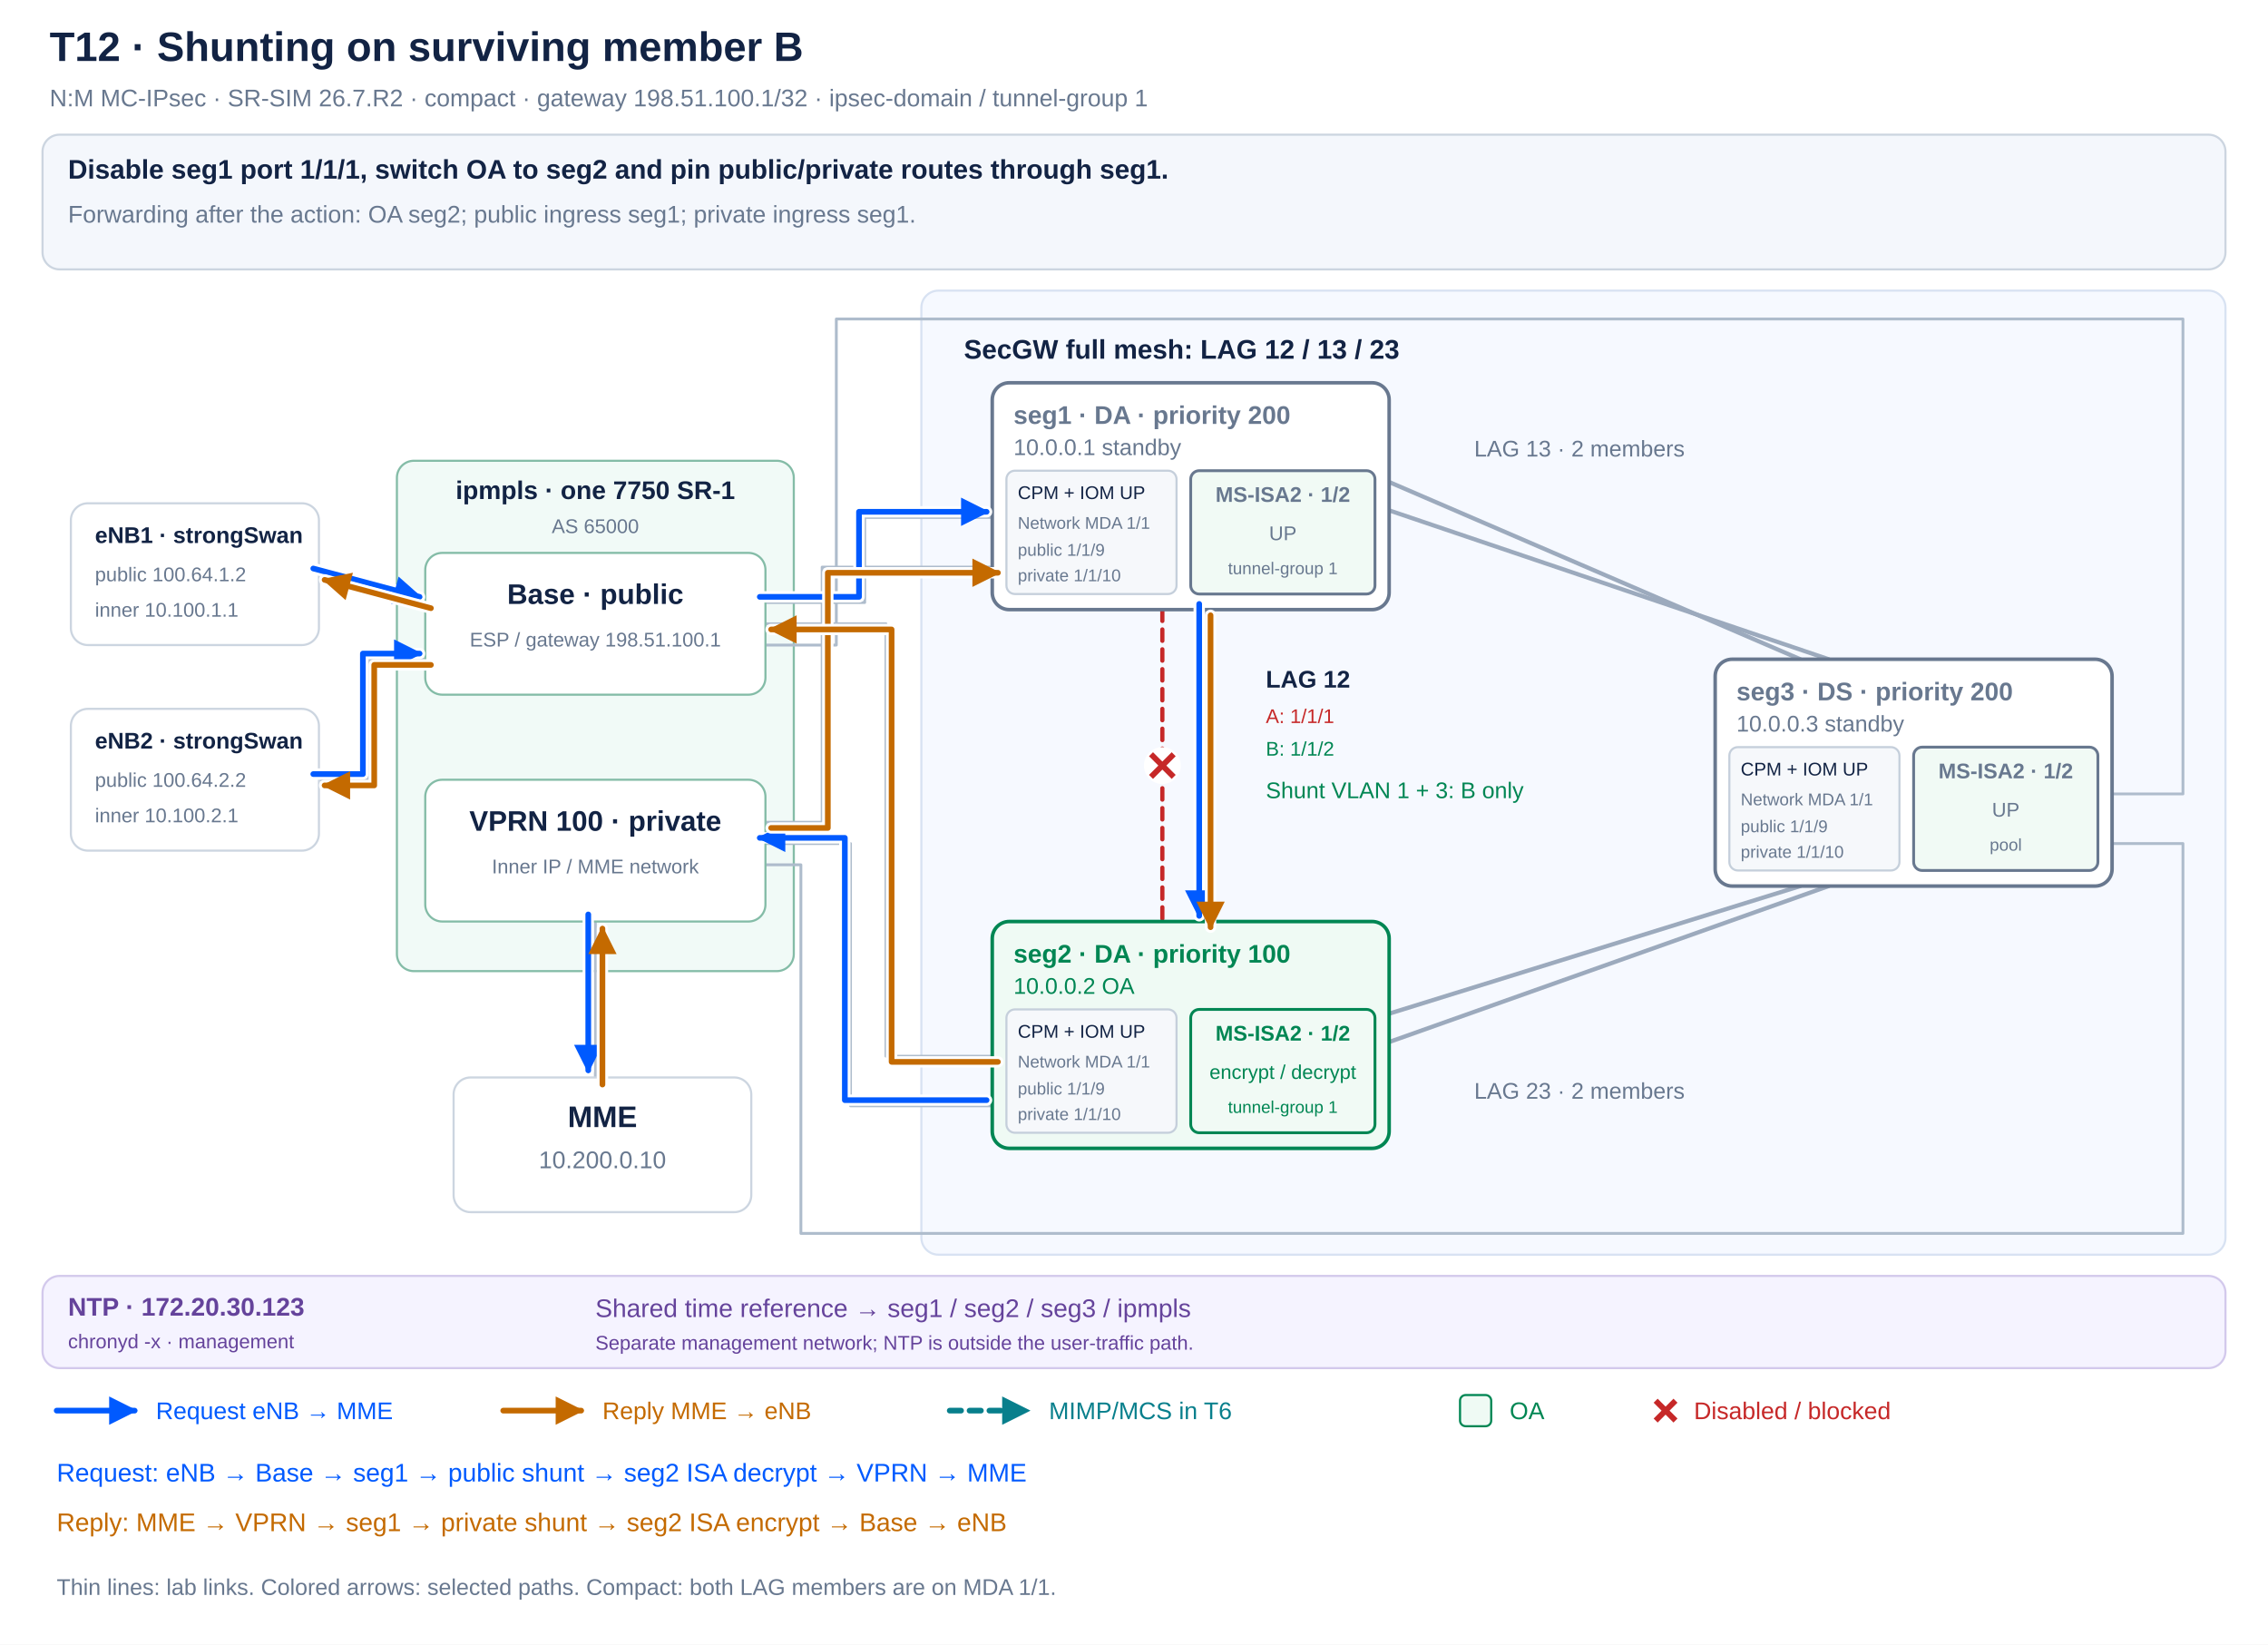
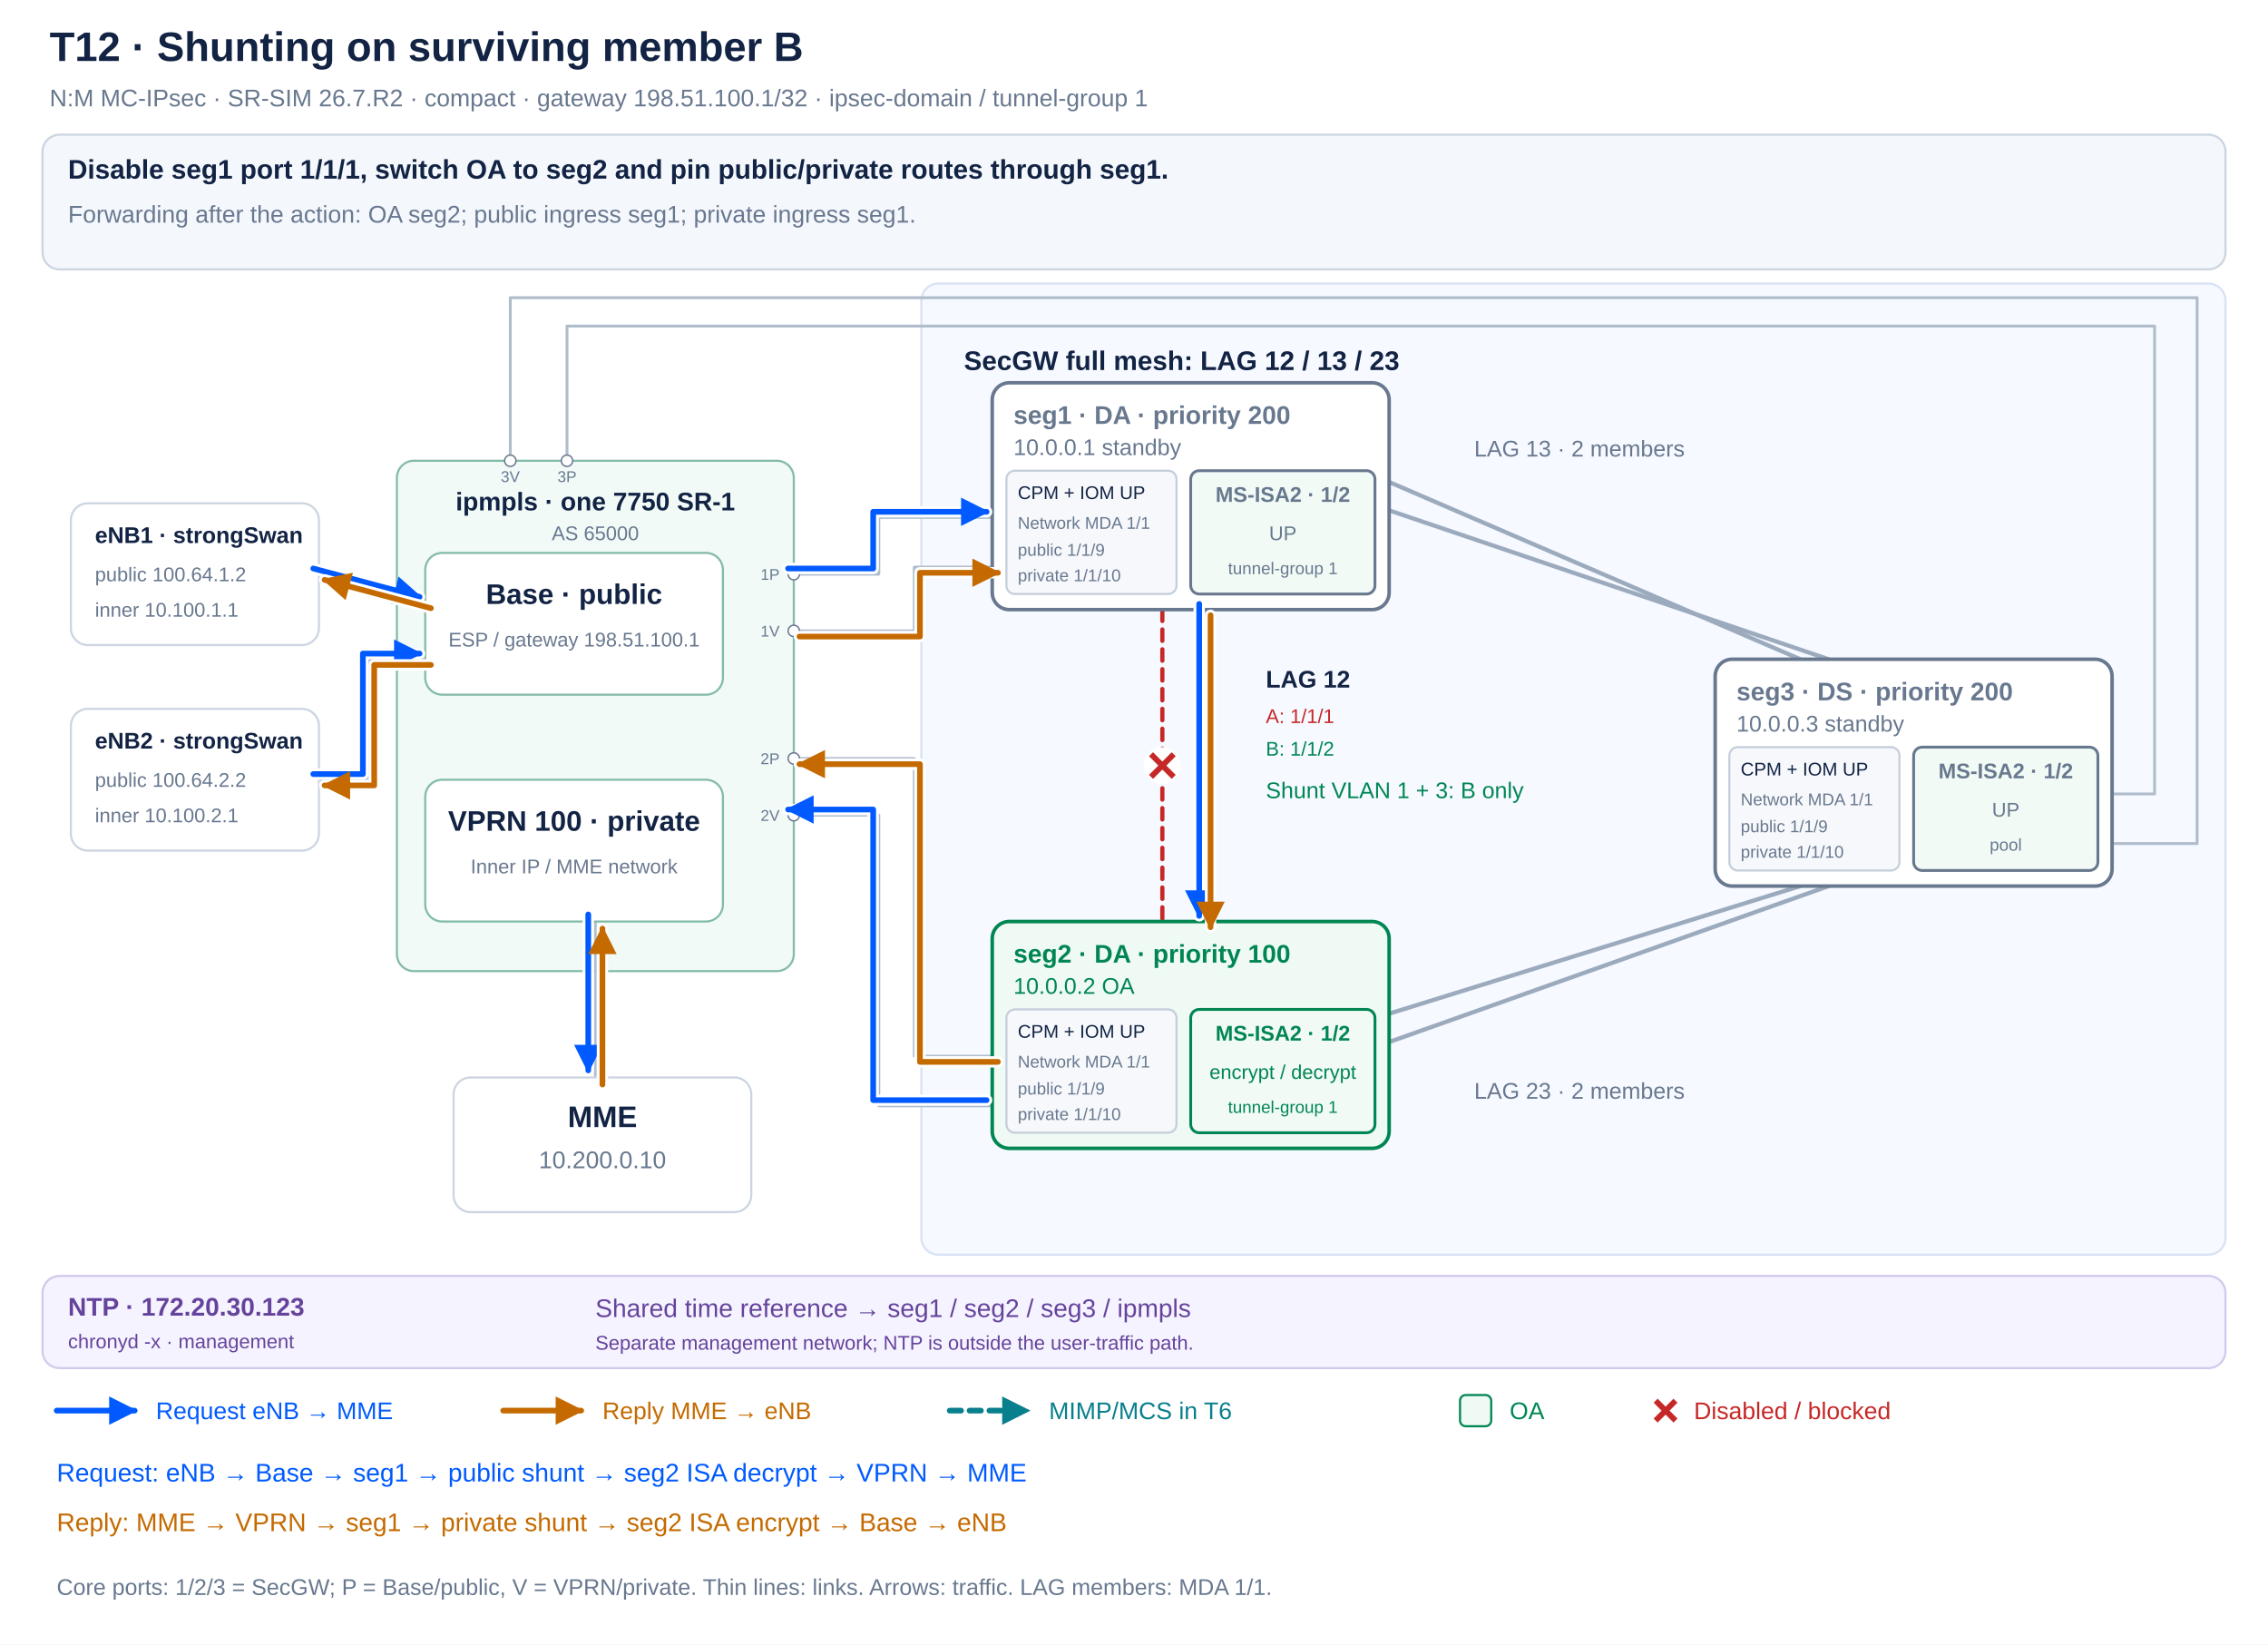
<svg xmlns="http://www.w3.org/2000/svg" width="1600" height="1160" viewBox="0 0 1600 1160" font-family="Arial, sans-serif">
  <defs>
    <marker id="m005aff" viewBox="0 0 10 10" refX="9" refY="5" markerWidth="5" markerHeight="5" orient="auto">
      <path d="M0,0 L10,5 L0,10z" fill="#005aff" />
    </marker>
    <marker id="mc46a00" viewBox="0 0 10 10" refX="9" refY="5" markerWidth="5" markerHeight="5" orient="auto">
      <path d="M0,0 L10,5 L0,10z" fill="#c46a00" />
    </marker>
    <marker id="mc62828" viewBox="0 0 10 10" refX="9" refY="5" markerWidth="5" markerHeight="5" orient="auto">
      <path d="M0,0 L10,5 L0,10z" fill="#c62828" />
    </marker>
    <marker id="m087f8c" viewBox="0 0 10 10" refX="9" refY="5" markerWidth="5" markerHeight="5" orient="auto">
      <path d="M0,0 L10,5 L0,10z" fill="#087f8c" />
    </marker>
  </defs>
  <rect width="1600" height="1160" fill="white" />
  <text x="35" y="43" font-size="29" fill="#122344" text-anchor="start" font-weight="700">T12 · Shunting on surviving member B</text>
  <text x="35" y="75" font-size="17" fill="#68788f" text-anchor="start" font-weight="400">N:M MC-IPsec · SR-SIM 26.7.R2 · compact · gateway 198.51.100.1/32 · ipsec-domain / tunnel-group 1</text>
  <rect x="30" y="95" width="1540" height="95" rx="12" fill="#f4f7fc" stroke="#ccd5e0" stroke-width="1.5" />
  <text x="48" y="126" font-size="19" fill="#122344" text-anchor="start" font-weight="600">Disable seg1 port 1/1/1, switch OA to seg2 and pin public/private routes through seg1.</text>
  <text x="48" y="157" font-size="17" fill="#68788f" text-anchor="start" font-weight="400">Forwarding after the action: OA seg2; public ingress seg1; private ingress seg1.</text>
-   <rect x="650" y="205" width="920" height="680" rx="12" fill="#f6f9ff" stroke="#d8e2f2" stroke-width="1.5" />
-   <text x="680" y="253" font-size="19" fill="#122344" text-anchor="start" font-weight="600">SecGW full mesh: LAG 12 / 13 / 23</text>
+   <rect x="650" y="200" width="920" height="685" rx="12" fill="#f6f9ff" stroke="#d8e2f2" stroke-width="1.5" />
+   <text x="680" y="261" font-size="19" fill="#122344" text-anchor="start" font-weight="600">SecGW full mesh: LAG 12 / 13 / 23</text>
  <rect x="280" y="325" width="280" height="360" rx="12" fill="#f1faf7" stroke="#84bca7" stroke-width="1.5" />
-   <text x="420" y="352" font-size="18" fill="#122344" text-anchor="middle" font-weight="600">ipmpls · one 7750 SR-1</text>
-   <text x="420" y="376" font-size="14" fill="#68788f" text-anchor="middle" font-weight="400">AS 65000</text>
-   <polyline points="540,425 610,425 610,365 700,365" fill="none" stroke="#aebccc" stroke-width="2" stroke-linejoin="round" stroke-linecap="round" />
-   <polyline points="540,580 580,580 580,400 700,400" fill="none" stroke="#aebccc" stroke-width="2" stroke-linejoin="round" stroke-linecap="round" />
-   <polyline points="540,440 625,440 625,745 700,745" fill="none" stroke="#aebccc" stroke-width="2" stroke-linejoin="round" stroke-linecap="round" />
-   <polyline points="540,595 600,595 600,780 700,780" fill="none" stroke="#aebccc" stroke-width="2" stroke-linejoin="round" stroke-linecap="round" />
-   <polyline points="540,455 590,455 590,225 1540,225 1540,560 1490,560" fill="none" stroke="#aebccc" stroke-width="2" stroke-linejoin="round" stroke-linecap="round" />
-   <polyline points="540,610 565,610 565,870 1540,870 1540,595 1490,595" fill="none" stroke="#aebccc" stroke-width="2" stroke-linejoin="round" stroke-linecap="round" />
+   <text x="420" y="360" font-size="18" fill="#122344" text-anchor="middle" font-weight="600">ipmpls · one 7750 SR-1</text>
+   <text x="420" y="381" font-size="14" fill="#68788f" text-anchor="middle" font-weight="400">AS 65000</text>
+   <polyline points="560,405 620,405 620,365 700,365" fill="none" stroke="#aebccc" stroke-width="2" stroke-linejoin="round" stroke-linecap="round" />
+   <polyline points="560,445 645,445 645,400 700,400" fill="none" stroke="#aebccc" stroke-width="2" stroke-linejoin="round" stroke-linecap="round" />
+   <polyline points="560,535 645,535 645,745 700,745" fill="none" stroke="#aebccc" stroke-width="2" stroke-linejoin="round" stroke-linecap="round" />
+   <polyline points="560,575 620,575 620,780 700,780" fill="none" stroke="#aebccc" stroke-width="2" stroke-linejoin="round" stroke-linecap="round" />
+   <polyline points="400,325 400,230 1520,230 1520,560 1490,560" fill="none" stroke="#aebccc" stroke-width="2" stroke-linejoin="round" stroke-linecap="round" />
+   <polyline points="360,325 360,210 1550,210 1550,595 1490,595" fill="none" stroke="#aebccc" stroke-width="2" stroke-linejoin="round" stroke-linecap="round" />
  <polyline points="225,405 300,425" fill="none" stroke="#b4bfce" stroke-width="2" stroke-linejoin="round" stroke-linecap="round" />
  <polyline points="225,550 260,550 260,465 300,465" fill="none" stroke="#b4bfce" stroke-width="2" stroke-linejoin="round" stroke-linecap="round" />
  <polyline points="420,650 420,760" fill="none" stroke="#b4bfce" stroke-width="2" stroke-linejoin="round" stroke-linecap="round" />
  <polyline points="820,430 820,650" fill="none" stroke="#c62828" stroke-width="3" stroke-linejoin="round" stroke-linecap="round" stroke-dasharray="8 6" />
  <circle cx="820.0" cy="540.0" r="13" fill="white" />
  <path d="M812.0,532.0 L828.0,548.0 M812.0,548.0 L828.0,532.0" stroke="#c62828" stroke-width="4" />
  <polyline points="850,430 850,650" fill="none" stroke="#9caabd" stroke-width="3" stroke-linejoin="round" stroke-linecap="round" />
  <polyline points="980,340 1270,465" fill="none" stroke="#9caabd" stroke-width="3" stroke-linejoin="round" stroke-linecap="round" />
  <polyline points="980,360 1290,465" fill="none" stroke="#9caabd" stroke-width="3" stroke-linejoin="round" stroke-linecap="round" />
  <polyline points="980,715 1270,625" fill="none" stroke="#9caabd" stroke-width="3" stroke-linejoin="round" stroke-linecap="round" />
  <polyline points="980,735 1290,625" fill="none" stroke="#9caabd" stroke-width="3" stroke-linejoin="round" stroke-linecap="round" />
-   <rect x="300" y="390" width="240" height="100" rx="12" fill="white" stroke="#84bca7" stroke-width="1.5" />
-   <text x="420" y="426" font-size="20" fill="#122344" text-anchor="middle" font-weight="600">Base · public</text>
-   <text x="420" y="456" font-size="14" fill="#68788f" text-anchor="middle" font-weight="400">ESP / gateway 198.51.100.1</text>
-   <rect x="300" y="550" width="240" height="100" rx="12" fill="white" stroke="#84bca7" stroke-width="1.5" />
-   <text x="420" y="586" font-size="20" fill="#122344" text-anchor="middle" font-weight="600">VPRN 100 · private</text>
-   <text x="420" y="616" font-size="14" fill="#68788f" text-anchor="middle" font-weight="400">Inner IP / MME network</text>
+   <rect x="300" y="390" width="210" height="100" rx="12" fill="white" stroke="#84bca7" stroke-width="1.5" />
+   <text x="405" y="426" font-size="20" fill="#122344" text-anchor="middle" font-weight="600">Base · public</text>
+   <text x="405" y="456" font-size="14" fill="#68788f" text-anchor="middle" font-weight="400">ESP / gateway 198.51.100.1</text>
+   <rect x="300" y="550" width="210" height="100" rx="12" fill="white" stroke="#84bca7" stroke-width="1.5" />
+   <text x="405" y="586" font-size="20" fill="#122344" text-anchor="middle" font-weight="600">VPRN 100 · private</text>
+   <text x="405" y="616" font-size="14" fill="#68788f" text-anchor="middle" font-weight="400">Inner IP / MME network</text>
+   <circle cx="560" cy="405" r="4" fill="white" stroke="#68788f" />
+   <text x="550" y="409" font-size="11" fill="#68788f" text-anchor="end" font-weight="400">1P</text>
+   <circle cx="560" cy="445" r="4" fill="white" stroke="#68788f" />
+   <text x="550" y="449" font-size="11" fill="#68788f" text-anchor="end" font-weight="400">1V</text>
+   <circle cx="560" cy="535" r="4" fill="white" stroke="#68788f" />
+   <text x="550" y="539" font-size="11" fill="#68788f" text-anchor="end" font-weight="400">2P</text>
+   <circle cx="560" cy="575" r="4" fill="white" stroke="#68788f" />
+   <text x="550" y="579" font-size="11" fill="#68788f" text-anchor="end" font-weight="400">2V</text>
+   <circle cx="400" cy="325" r="4" fill="white" stroke="#68788f" />
+   <text x="400" y="340" font-size="11" fill="#68788f" text-anchor="middle" font-weight="400">3P</text>
+   <circle cx="360" cy="325" r="4" fill="white" stroke="#68788f" />
+   <text x="360" y="340" font-size="11" fill="#68788f" text-anchor="middle" font-weight="400">3V</text>
  <rect x="50" y="355" width="175" height="100" rx="12" fill="white" stroke="#ccd5e0" stroke-width="1.5" />
  <text x="67" y="383" font-size="16" fill="#122344" text-anchor="start" font-weight="600">eNB1 · strongSwan</text>
  <text x="67" y="410" font-size="14" fill="#68788f" text-anchor="start" font-weight="400">public 100.64.1.2</text>
  <text x="67" y="435" font-size="14" fill="#68788f" text-anchor="start" font-weight="400">inner 10.100.1.1</text>
  <rect x="50" y="500" width="175" height="100" rx="12" fill="white" stroke="#ccd5e0" stroke-width="1.5" />
  <text x="67" y="528" font-size="16" fill="#122344" text-anchor="start" font-weight="600">eNB2 · strongSwan</text>
  <text x="67" y="555" font-size="14" fill="#68788f" text-anchor="start" font-weight="400">public 100.64.2.2</text>
  <text x="67" y="580" font-size="14" fill="#68788f" text-anchor="start" font-weight="400">inner 10.100.2.1</text>
  <rect x="320" y="760" width="210" height="95" rx="12" fill="white" stroke="#ccd5e0" stroke-width="1.5" />
  <text x="425" y="795" font-size="21" fill="#122344" text-anchor="middle" font-weight="600">MME</text>
  <text x="425" y="824" font-size="17" fill="#68788f" text-anchor="middle" font-weight="400">10.200.0.10</text>
  <rect x="700" y="270" width="280" height="160" rx="12" fill="white" stroke="#68788f" stroke-width="2.5" />
  <text x="715" y="299" font-size="18" fill="#68788f" text-anchor="start" font-weight="600">seg1 · DA · priority 200</text>
  <text x="715" y="321" font-size="16" fill="#68788f" text-anchor="start" font-weight="400">10.0.0.1     standby</text>
  <rect x="710" y="332" width="120" height="87" rx="6" fill="#f6f8fb" stroke="#c5cfdb" stroke-width="1.5" />
  <text x="718" y="352" font-size="13" fill="#122344" text-anchor="start" font-weight="400">CPM + IOM UP</text>
  <text x="718" y="373" font-size="12" fill="#68788f" text-anchor="start" font-weight="400">Network MDA 1/1</text>
  <text x="718" y="392" font-size="12" fill="#68788f" text-anchor="start" font-weight="400">public 1/1/9</text>
  <text x="718" y="410" font-size="12" fill="#68788f" text-anchor="start" font-weight="400">private 1/1/10</text>
  <rect x="840" y="332" width="130" height="87" rx="6" fill="#f1faf5" stroke="#68788f" stroke-width="2" />
  <text x="905" y="354" font-size="15" fill="#68788f" text-anchor="middle" font-weight="600">MS-ISA2 · 1/2</text>
  <text x="905" y="381" font-size="14" fill="#68788f" text-anchor="middle" font-weight="400">UP</text>
  <text x="905" y="405" font-size="12" fill="#68788f" text-anchor="middle" font-weight="400">tunnel-group 1</text>
  <rect x="700" y="650" width="280" height="160" rx="12" fill="#effaf4" stroke="#008653" stroke-width="2.5" />
  <text x="715" y="679" font-size="18" fill="#008653" text-anchor="start" font-weight="600">seg2 · DA · priority 100</text>
  <text x="715" y="701" font-size="16" fill="#008653" text-anchor="start" font-weight="400">10.0.0.2     OA</text>
  <rect x="710" y="712" width="120" height="87" rx="6" fill="#f6f8fb" stroke="#c5cfdb" stroke-width="1.5" />
  <text x="718" y="732" font-size="13" fill="#122344" text-anchor="start" font-weight="400">CPM + IOM UP</text>
  <text x="718" y="753" font-size="12" fill="#68788f" text-anchor="start" font-weight="400">Network MDA 1/1</text>
  <text x="718" y="772" font-size="12" fill="#68788f" text-anchor="start" font-weight="400">public 1/1/9</text>
  <text x="718" y="790" font-size="12" fill="#68788f" text-anchor="start" font-weight="400">private 1/1/10</text>
  <rect x="840" y="712" width="130" height="87" rx="6" fill="#f1faf5" stroke="#008653" stroke-width="2" />
  <text x="905" y="734" font-size="15" fill="#008653" text-anchor="middle" font-weight="600">MS-ISA2 · 1/2</text>
  <text x="905" y="761" font-size="14" fill="#008653" text-anchor="middle" font-weight="400">encrypt / decrypt</text>
  <text x="905" y="785" font-size="12" fill="#008653" text-anchor="middle" font-weight="400">tunnel-group 1</text>
  <rect x="1210" y="465" width="280" height="160" rx="12" fill="white" stroke="#68788f" stroke-width="2.5" />
  <text x="1225" y="494" font-size="18" fill="#68788f" text-anchor="start" font-weight="600">seg3 · DS · priority 200</text>
  <text x="1225" y="516" font-size="16" fill="#68788f" text-anchor="start" font-weight="400">10.0.0.3     standby</text>
  <rect x="1220" y="527" width="120" height="87" rx="6" fill="#f6f8fb" stroke="#c5cfdb" stroke-width="1.5" />
  <text x="1228" y="547" font-size="13" fill="#122344" text-anchor="start" font-weight="400">CPM + IOM UP</text>
  <text x="1228" y="568" font-size="12" fill="#68788f" text-anchor="start" font-weight="400">Network MDA 1/1</text>
  <text x="1228" y="587" font-size="12" fill="#68788f" text-anchor="start" font-weight="400">public 1/1/9</text>
  <text x="1228" y="605" font-size="12" fill="#68788f" text-anchor="start" font-weight="400">private 1/1/10</text>
  <rect x="1350" y="527" width="130" height="87" rx="6" fill="#f1faf5" stroke="#68788f" stroke-width="2" />
  <text x="1415" y="549" font-size="15" fill="#68788f" text-anchor="middle" font-weight="600">MS-ISA2 · 1/2</text>
  <text x="1415" y="576" font-size="14" fill="#68788f" text-anchor="middle" font-weight="400">UP</text>
  <text x="1415" y="600" font-size="12" fill="#68788f" text-anchor="middle" font-weight="400">pool</text>
  <polyline points="221,401 296,421" fill="none" stroke="white" stroke-width="8" stroke-linejoin="round" stroke-linecap="round" />
  <polyline points="221,401 296,421" fill="none" stroke="#005aff" stroke-width="4" stroke-linejoin="round" stroke-linecap="round" marker-end="url(#m005aff)" />
  <polyline points="221,546 256,546 256,461 296,461" fill="none" stroke="white" stroke-width="8" stroke-linejoin="round" stroke-linecap="round" />
  <polyline points="221,546 256,546 256,461 296,461" fill="none" stroke="#005aff" stroke-width="4" stroke-linejoin="round" stroke-linecap="round" marker-end="url(#m005aff)" />
-   <polyline points="536,421 606,421 606,361 696,361" fill="none" stroke="white" stroke-width="8" stroke-linejoin="round" stroke-linecap="round" />
-   <polyline points="536,421 606,421 606,361 696,361" fill="none" stroke="#005aff" stroke-width="4" stroke-linejoin="round" stroke-linecap="round" marker-end="url(#m005aff)" />
+   <polyline points="556,401 616,401 616,361 696,361" fill="none" stroke="white" stroke-width="8" stroke-linejoin="round" stroke-linecap="round" />
+   <polyline points="556,401 616,401 616,361 696,361" fill="none" stroke="#005aff" stroke-width="4" stroke-linejoin="round" stroke-linecap="round" marker-end="url(#m005aff)" />
  <polyline points="846,426 846,646" fill="none" stroke="white" stroke-width="8" stroke-linejoin="round" stroke-linecap="round" />
  <polyline points="846,426 846,646" fill="none" stroke="#005aff" stroke-width="4" stroke-linejoin="round" stroke-linecap="round" marker-end="url(#m005aff)" />
-   <polyline points="696,776 596,776 596,591 536,591" fill="none" stroke="white" stroke-width="8" stroke-linejoin="round" stroke-linecap="round" />
-   <polyline points="696,776 596,776 596,591 536,591" fill="none" stroke="#005aff" stroke-width="4" stroke-linejoin="round" stroke-linecap="round" marker-end="url(#m005aff)" />
+   <polyline points="696,776 616,776 616,571 556,571" fill="none" stroke="white" stroke-width="8" stroke-linejoin="round" stroke-linecap="round" />
+   <polyline points="696,776 616,776 616,571 556,571" fill="none" stroke="#005aff" stroke-width="4" stroke-linejoin="round" stroke-linecap="round" marker-end="url(#m005aff)" />
  <polyline points="415,645 415,755" fill="none" stroke="white" stroke-width="8" stroke-linejoin="round" stroke-linecap="round" />
  <polyline points="415,645 415,755" fill="none" stroke="#005aff" stroke-width="4" stroke-linejoin="round" stroke-linecap="round" marker-end="url(#m005aff)" />
  <polyline points="425,765 425,655" fill="none" stroke="white" stroke-width="8" stroke-linejoin="round" stroke-linecap="round" />
  <polyline points="425,765 425,655" fill="none" stroke="#c46a00" stroke-width="4" stroke-linejoin="round" stroke-linecap="round" marker-end="url(#mc46a00)" />
-   <polyline points="544,584 584,584 584,404 704,404" fill="none" stroke="white" stroke-width="8" stroke-linejoin="round" stroke-linecap="round" />
-   <polyline points="544,584 584,584 584,404 704,404" fill="none" stroke="#c46a00" stroke-width="4" stroke-linejoin="round" stroke-linecap="round" marker-end="url(#mc46a00)" />
+   <polyline points="564,449 649,449 649,404 704,404" fill="none" stroke="white" stroke-width="8" stroke-linejoin="round" stroke-linecap="round" />
+   <polyline points="564,449 649,449 649,404 704,404" fill="none" stroke="#c46a00" stroke-width="4" stroke-linejoin="round" stroke-linecap="round" marker-end="url(#mc46a00)" />
  <polyline points="854,434 854,654" fill="none" stroke="white" stroke-width="8" stroke-linejoin="round" stroke-linecap="round" />
  <polyline points="854,434 854,654" fill="none" stroke="#c46a00" stroke-width="4" stroke-linejoin="round" stroke-linecap="round" marker-end="url(#mc46a00)" />
-   <polyline points="704,749 629,749 629,444 544,444" fill="none" stroke="white" stroke-width="8" stroke-linejoin="round" stroke-linecap="round" />
-   <polyline points="704,749 629,749 629,444 544,444" fill="none" stroke="#c46a00" stroke-width="4" stroke-linejoin="round" stroke-linecap="round" marker-end="url(#mc46a00)" />
+   <polyline points="704,749 649,749 649,539 564,539" fill="none" stroke="white" stroke-width="8" stroke-linejoin="round" stroke-linecap="round" />
+   <polyline points="704,749 649,749 649,539 564,539" fill="none" stroke="#c46a00" stroke-width="4" stroke-linejoin="round" stroke-linecap="round" marker-end="url(#mc46a00)" />
  <polyline points="304,429 229,409" fill="none" stroke="white" stroke-width="8" stroke-linejoin="round" stroke-linecap="round" />
  <polyline points="304,429 229,409" fill="none" stroke="#c46a00" stroke-width="4" stroke-linejoin="round" stroke-linecap="round" marker-end="url(#mc46a00)" />
  <polyline points="304,469 264,469 264,554 229,554" fill="none" stroke="white" stroke-width="8" stroke-linejoin="round" stroke-linecap="round" />
  <polyline points="304,469 264,469 264,554 229,554" fill="none" stroke="#c46a00" stroke-width="4" stroke-linejoin="round" stroke-linecap="round" marker-end="url(#mc46a00)" />
  <text x="893" y="485" font-size="17" fill="#122344" text-anchor="start" font-weight="600">LAG 12</text>
  <text x="893" y="510" font-size="14" fill="#c62828" text-anchor="start" font-weight="400">A: 1/1/1</text>
  <text x="893" y="533" font-size="14" fill="#008653" text-anchor="start" font-weight="400">B: 1/1/2</text>
  <text x="1040" y="322" font-size="16" fill="#68788f" text-anchor="start" font-weight="400">LAG 13 · 2 members</text>
  <text x="1040" y="775" font-size="16" fill="#68788f" text-anchor="start" font-weight="400">LAG 23 · 2 members</text>
  <text x="893" y="563" font-size="16" fill="#008653" text-anchor="start" font-weight="400">Shunt VLAN 1 + 3: B only</text>
  <rect x="30" y="900" width="1540" height="65" rx="12" fill="#f5f3ff" stroke="#d3c9ec" stroke-width="1.5" />
  <text x="48" y="928" font-size="18" fill="#65439b" text-anchor="start" font-weight="600">NTP · 172.20.30.123</text>
  <text x="48" y="951" font-size="14" fill="#65439b" text-anchor="start" font-weight="400">chronyd -x · management</text>
  <text x="420" y="929" font-size="18" fill="#65439b" text-anchor="start" font-weight="400">Shared time reference → seg1 / seg2 / seg3 / ipmpls</text>
  <text x="420" y="952" font-size="14" fill="#65439b" text-anchor="start" font-weight="400">Separate management network; NTP is outside the user-traffic path.</text>
  <polyline points="40,995 95,995" fill="none" stroke="#005aff" stroke-width="4" stroke-linejoin="round" stroke-linecap="round" marker-end="url(#m005aff)" />
  <text x="110" y="1001" font-size="17" fill="#005aff" text-anchor="start" font-weight="400">Request eNB → MME</text>
  <polyline points="355,995 410,995" fill="none" stroke="#c46a00" stroke-width="4" stroke-linejoin="round" stroke-linecap="round" marker-end="url(#mc46a00)" />
  <text x="425" y="1001" font-size="17" fill="#c46a00" text-anchor="start" font-weight="400">Reply MME → eNB</text>
  <polyline points="670,995 725,995" fill="none" stroke="#087f8c" stroke-width="4" stroke-linejoin="round" stroke-linecap="round" stroke-dasharray="8 6" marker-end="url(#m087f8c)" />
  <text x="740" y="1001" font-size="17" fill="#087f8c" text-anchor="start" font-weight="400">MIMP/MCS in T6</text>
  <rect x="1030" y="984" width="22" height="22" rx="4" fill="#effaf4" stroke="#008653" stroke-width="1.5" />
  <text x="1065" y="1001" font-size="17" fill="#008653" text-anchor="start" font-weight="400">OA</text>
  <circle cx="1175" cy="995" r="12" fill="white" />
  <path d="M1168,988 L1182,1002 M1168,1002 L1182,988" stroke="#c62828" stroke-width="4" />
  <text x="1195" y="1001" font-size="17" fill="#c62828" text-anchor="start" font-weight="400">Disabled / blocked</text>
  <text x="40" y="1045" font-size="18" fill="#005aff" text-anchor="start" font-weight="400">Request: eNB → Base → seg1 → public shunt → seg2 ISA decrypt → VPRN → MME</text>
  <text x="40" y="1080" font-size="18" fill="#c46a00" text-anchor="start" font-weight="400">Reply: MME → VPRN → seg1 → private shunt → seg2 ISA encrypt → Base → eNB</text>
-   <text x="40" y="1125" font-size="16" fill="#68788f" text-anchor="start" font-weight="400">Thin lines: lab links. Colored arrows: selected paths. Compact: both LAG members are on MDA 1/1.</text>
+   <text x="40" y="1125" font-size="16" fill="#68788f" text-anchor="start" font-weight="400">Core ports: 1/2/3 = SecGW; P = Base/public, V = VPRN/private. Thin lines: links. Arrows: traffic. LAG members: MDA 1/1.</text>
</svg>
